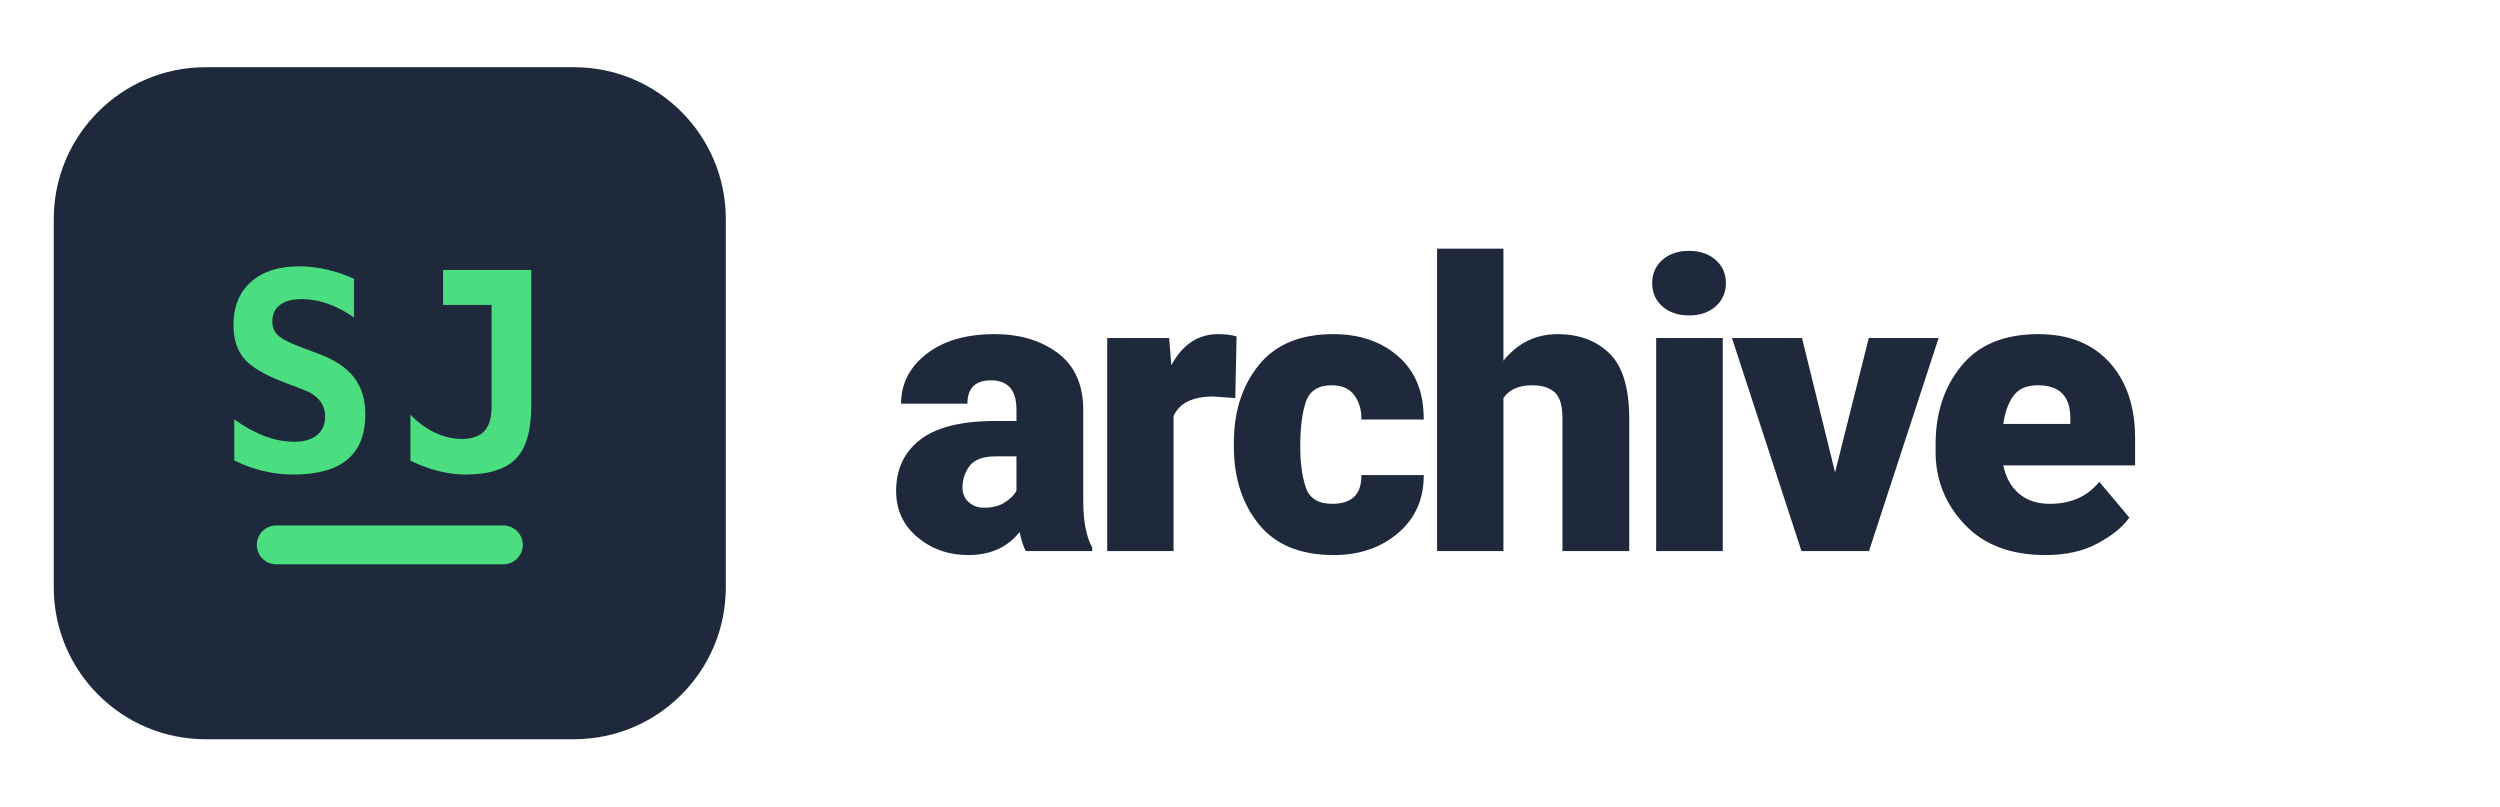
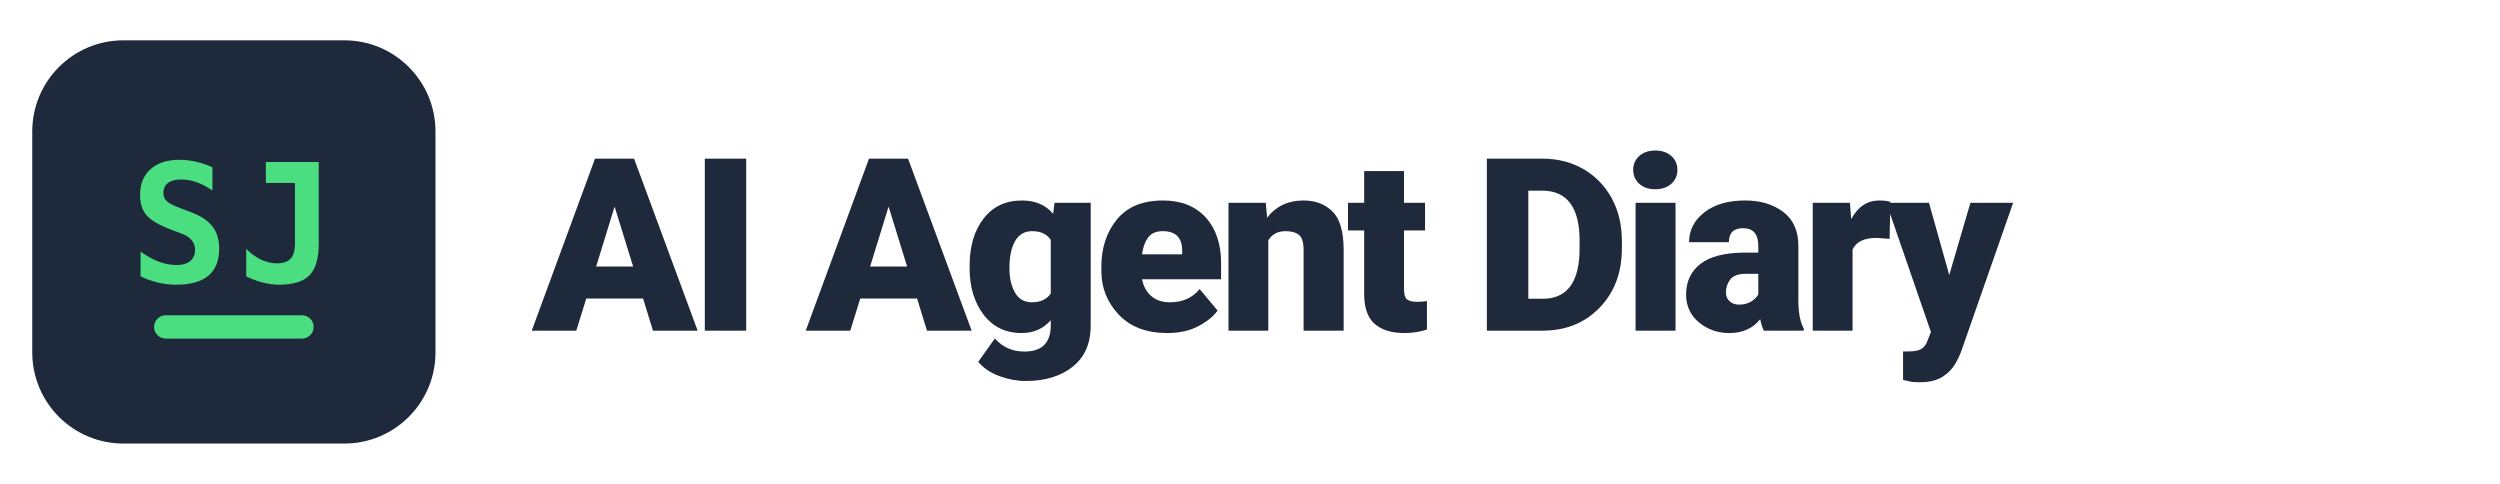
- <svg xmlns="http://www.w3.org/2000/svg" viewBox="0 0 372 120" width="372" height="120">
+ <svg xmlns="http://www.w3.org/2000/svg" viewBox="0 0 620 120" width="620" height="120">
  <g transform="translate(8,10)">
    <rect x="0" y="0" width="100" height="100" rx="22.6" fill="#1E293B" />
    <g fill="#4ADE80">
      <g transform="translate(24.16,60.03) scale(0.02,-0.02)">
        <path d="M510 655Q287 740 208.0 833.5Q129 927 129 1085Q129 1288 259.0 1404.0Q389 1520 616 1520Q719 1520 822.0 1496.5Q925 1473 1026 1427V1139Q931 1206 833.0 1241.0Q735 1276 639 1276Q532 1276 475.0 1233.0Q418 1190 418 1110Q418 1048 459.5 1007.5Q501 967 633 918L760 870Q940 804 1025.0 695.0Q1110 586 1110 420Q1110 194 976.5 82.5Q843 -29 573 -29Q462 -29 350.5 -2.5Q239 24 135 76V381Q253 297 363.5 256.0Q474 215 582 215Q691 215 751.0 264.5Q811 314 811 403Q811 470 771.0 520.5Q731 571 655 600Z" />
      </g>
      <g transform="translate(50.89,60.03) scale(0.02,-0.02)">
        <path d="M109 74V416Q195 328 292.5 282.0Q390 236 489 236Q605 236 659.0 294.0Q713 352 713 479V1233H352V1493H1008V479Q1008 206 893.5 88.5Q779 -29 516 -29Q421 -29 317.5 -3.0Q214 23 109 74Z" />
      </g>
      <rect x="30.21" y="68.19" width="39.58" height="5.78" rx="2.89" />
    </g>
  </g>
-   <text x="132" y="82" font-family="ui-sans-serif, system-ui, -apple-system, 'Segoe UI', Roboto, 'Helvetica Neue', Arial, sans-serif" font-size="60" font-weight="800" letter-spacing="-2" fill="#1E293B">archive</text>
+   <text x="132" y="82" font-family="ui-sans-serif, system-ui, -apple-system, 'Segoe UI', Roboto, 'Helvetica Neue', Arial, sans-serif" font-size="60" font-weight="800" letter-spacing="-2" fill="#1E293B">AI Agent Diary</text>
</svg>
